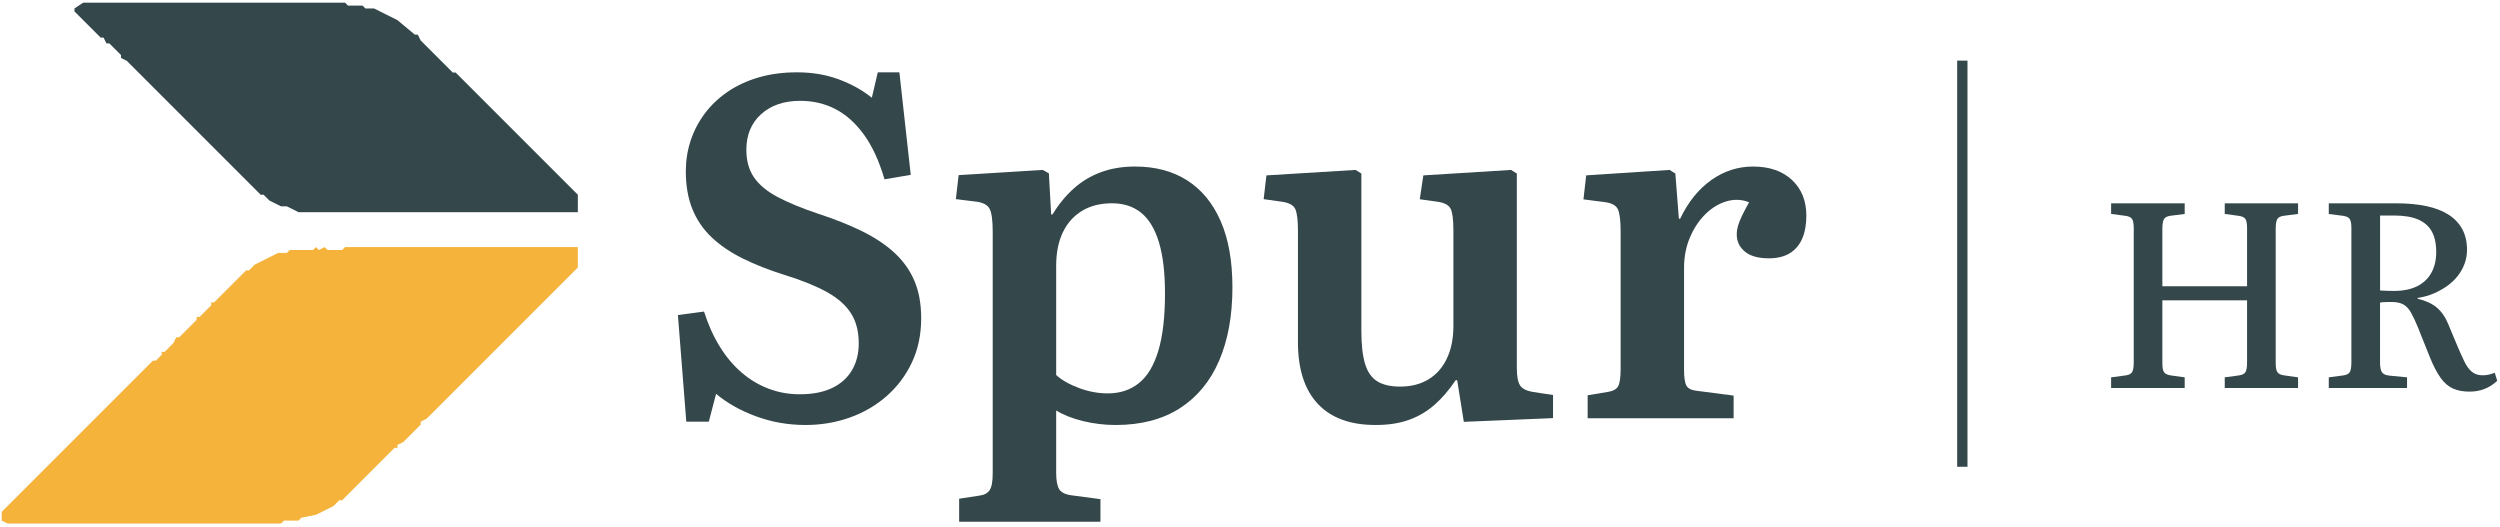
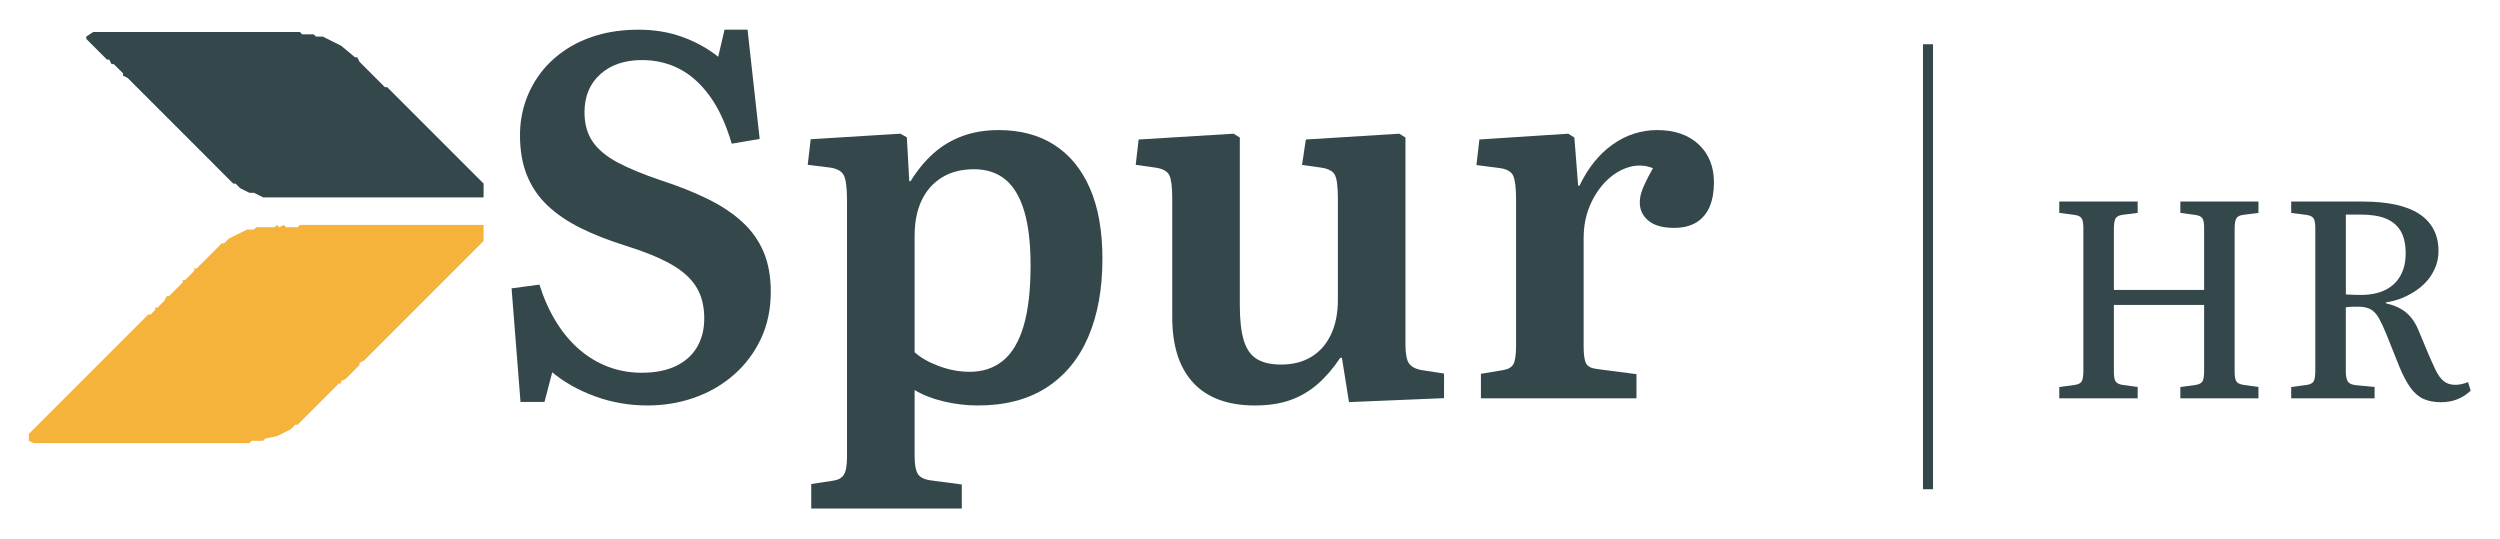
- <svg xmlns="http://www.w3.org/2000/svg" viewBox="29 14 412.4 86.8" role="img" aria-label="Spur HR">
+ <svg xmlns="http://www.w3.org/2000/svg" width="522.5" height="112.5" viewBox="23.250 7.750 522.500 112.500" role="img" aria-label="Spur HR logo, Literata, Storm Slate division label">
  <g transform="translate(0 1) scale(0.48)">
    <path d="M86 30 L86 31 L95 40 L96 40 L97 42 L98 42 L102 46 L102 47 L104 48 L150 94 L151 94 L153 96 L157 98 L159 98 L163 100 L259 100 L259 94 L217 52 L216 52 L205 41 L204 39 L203 39 L197 34 L189 30 L186 30 L185 29 L180 29 L179 28 L89 28 Z" fill="#34474B" />
    <path d="M259 112 L179 112 L178 113 L173 113 L172 112 L170 113 L169 112 L168 113 L160 113 L159 114 L156 114 L148 118 L146 120 L145 120 L134 131 L133 131 L133 132 L129 136 L128 136 L128 137 L122 143 L121 143 L120 145 L117 148 L116 148 L116 149 L114 151 L113 151 L61 203 L61 206 L63 207 L157 207 L158 206 L163 206 L164 205 L169 204 L175 201 L177 199 L178 199 L196 181 L197 181 L197 180 L199 179 L205 173 L205 172 L207 171 L259 119 Z" fill="#F5B33B" />
  </g>
-   <path d="M314.892 -14Q261.008 -14 212.2 3.844Q163.393 21.688 128.146 51.008L112.975 -7.091H65.968L48.452 215.522L103.008 222.855Q115.957 182.037 135.82 149.851Q155.683 117.665 181.443 95.524Q207.202 73.384 237.957 61.757Q268.712 50.13 302.939 50.13Q342.866 50.13 370.235 63.139Q397.604 76.148 411.83 100.223Q426.055 124.297 426.055 156.608Q426.055 193.474 410.058 218.911Q394.06 244.347 359.843 263.411Q325.626 282.474 270.938 299.394Q221.641 314.91 183.475 333.886Q145.309 352.861 118.891 377.885Q92.473 402.909 78.714 436.773Q64.954 470.637 64.954 515.705Q64.954 548.939 74.897 579.321Q84.841 609.702 103.958 635.584Q123.076 661.466 151.273 681.053Q179.471 700.639 216.195 711.517Q252.919 722.395 297.268 722.395Q344.439 722.395 383.848 707.904Q423.258 693.413 453.393 669.349L465.806 722.395H510.916L534.651 508.286L479.887 498.989Q462.799 556.97 436.432 592.936Q410.064 628.901 376.907 645.884Q343.75 662.867 304 662.867Q253.042 662.867 222.205 635.024Q191.367 607.182 191.367 560.576Q191.367 526.134 207.527 502.787Q223.686 479.44 256.932 461.894Q290.177 444.349 341.013 427.229Q392.702 410.461 433.026 390.597Q473.35 370.733 500.728 345.499Q528.106 320.266 542.267 287.056Q556.429 253.846 556.429 208.966Q556.429 157.598 537.011 116.487Q517.594 75.375 483.862 45.965Q450.131 16.556 406.645 1.278Q363.16 -14 314.892 -14Z" transform="translate(137 83) scale(0.079 -0.079)" fill="#34474B" />
-   <path d="M31.72 -216V-167.921L74.124 -161.464Q89.04 -159.548 95.418 -150.03Q101.797 -140.512 101.797 -114.564V389.382Q101.797 426.194 94.937 438.072Q88.076 449.95 66.353 452.475L24.817 457.615L30.642 507.751L206.331 518.587L219.061 511.535L223.814 425.606H226.45Q246.671 458.242 271.597 480.327Q296.524 502.411 328.286 514.045Q360.048 525.679 398.973 525.679Q462.521 525.679 507.808 496.811Q553.095 467.942 577.717 411.868Q602.339 355.795 602.339 273.232Q602.339 185.027 574.645 120.469Q546.951 55.911 492.538 20.956Q438.124 -14 358.401 -14Q324.12 -14 290.799 -5.942Q257.479 2.116 234.311 16.264V-113.616Q234.311 -138.028 240.699 -148.242Q247.088 -158.456 267.211 -160.96L326.76 -168.857V-216ZM342.027 51.97Q380.676 51.97 407.366 73.641Q434.056 95.313 447.794 141.487Q461.532 187.662 461.532 260.432Q461.532 326.056 448.814 367.767Q436.096 409.477 411.647 429.207Q387.197 448.937 350.897 448.937Q314.392 448.937 288.3 433.132Q262.207 417.328 248.259 388.328Q234.311 359.327 234.311 318.175V90.316Q252.031 74.245 282.099 63.107Q312.168 51.97 342.027 51.97Z" transform="translate(184.716 83) scale(0.079 -0.079)" fill="#34474B" />
-   <path d="M257.285 -14Q177.833 -14 136.495 30.31Q95.157 74.62 95.157 158.883V391.706Q95.157 424.726 89.59 436.88Q84.022 449.034 61.709 452.194L23.568 457.559L29.309 507.191L215.503 518.587L227.588 511.031V182.517Q227.588 139.258 235.304 113.69Q243.02 88.123 260.828 77.147Q278.636 66.171 308.309 66.171Q342.974 66.171 367.856 81.333Q392.738 96.495 406.252 125.075Q419.766 153.655 419.766 192.92V391.754Q419.766 425.927 414.036 437.48Q408.306 449.034 386.438 452.194L349.521 457.343L356.99 507.191L540.112 518.587L552.197 511.031V105.56Q552.197 79.064 558.805 68.868Q565.413 58.672 584.317 55.232L627.849 48.559L627.765 0.336L441.527 -7.404L427.659 79.471H424.507Q403.778 48.612 380.158 27.956Q356.538 7.3 326.836 -3.35Q297.134 -14 257.285 -14Z" transform="translate(235.592 83) scale(0.079 -0.079)" fill="#34474B" />
-   <path d="M45.078 0V48.079L88.41 55.256Q104.242 57.892 109.092 67.622Q113.942 77.352 113.942 103.268V389.886Q113.942 423.65 108.332 436.188Q102.723 448.726 80.206 451.466L36.314 457.111L42.067 507.247L216.281 518.587L228.218 511.031L235.575 416.737H238.316Q263.077 468.888 303.041 497.283Q343.005 525.679 390.449 525.679Q441.781 525.679 471.765 497.625Q501.749 469.571 501.749 423.083Q501.749 395.262 493.141 375.265Q484.533 355.269 467.14 344.643Q449.748 334.018 423.645 334.018Q390.189 334.018 373.315 348.135Q356.441 362.253 356.441 383.545Q356.441 392.608 358.967 401.596Q361.492 410.583 367.277 422.64Q373.062 434.697 382.168 451.031Q359.621 460.064 335.666 453.23Q311.711 446.396 291.573 426.828Q271.436 407.26 258.904 378.184Q246.373 349.108 246.373 313.75V101.52Q246.373 77.584 251.155 68.428Q255.937 59.272 273.089 57.356L349.91 47.379V0Z" transform="translate(287.337 83) scale(0.079 -0.079)" fill="#34474B" />
-   <path d="M352.706 24 V91" stroke="#34474B" stroke-width="1.7" />
-   <path d="M59.171 0V40.805L114.907 48.188Q133.849 50.943 139.878 61.037Q145.907 71.13 145.907 99.3V613.497Q145.907 638.67 139.407 648.416Q132.907 658.162 112.84 660.603L59.171 667.591V708.395H341.404V667.591L285.803 660.487Q268.26 657.989 262.009 647.81Q255.758 637.63 255.758 609.51V390.209H580.71V613.555Q580.71 638.465 574.362 648.227Q568.013 657.989 547.71 660.487L495.064 667.591V708.395H776.32V667.591L721.562 660.603Q702.62 658.162 696.591 647.776Q690.562 637.39 690.562 609.625V95.3Q690.562 70.185 697.035 60.604Q703.508 51.023 723.562 48.188L776.32 40.805V0H495.064V40.805L549.71 48.188Q568.653 50.966 574.682 61.048Q580.71 71.13 580.71 99.3V336.309H255.758V95.3Q255.758 69.993 262.281 60.508Q268.803 51.023 287.803 48.188L341.404 40.805V0Z" transform="translate(374.706 78) scale(0.043 -0.043)" fill="#34474B" />
-   <path d="M598.858 -14Q561.718 -14 535.382 -2.057Q509.047 9.886 488.637 38.169Q468.227 66.452 448.167 114.978L401.837 230.874Q387.082 266.819 375.042 288.366Q363.002 309.914 346.079 319.919Q329.156 329.924 298.75 329.924Q286.425 329.924 275.876 329.582Q265.327 329.239 255.816 327.599V97.485Q255.816 71.911 263.087 60.604Q270.359 49.298 292.781 47.268L359.438 40.805V0H59.171V40.805L114.907 48.188Q133.907 50.943 139.907 61.037Q145.907 71.13 145.907 99.357V613.612Q145.907 638.497 139.435 648.301Q132.964 658.105 112.782 660.603L59.171 667.591V708.395H318.234Q383.681 708.395 434.413 697.473Q485.144 686.55 519.306 664.459Q553.468 642.367 571.477 608.838Q589.485 575.31 589.485 530.075Q589.485 501.86 580.094 476.51Q570.702 451.16 553.696 429.551Q536.689 407.943 512.821 390.958Q488.952 373.973 460.54 362.045Q432.129 350.118 399.991 345.393V342.277Q445.627 331.655 473.339 308.605Q501.051 285.556 517.781 244.24L552.817 160.413Q567.137 126.982 579.197 101.789Q591.257 76.595 607.511 62.609Q623.765 48.622 649.748 48.622Q660.519 48.622 671.236 50.822Q681.952 53.023 695.972 58.375L705.336 27.567Q683.93 7.225 657.456 -3.388Q630.981 -14 598.858 -14ZM309.328 372.306Q361.335 372.306 397.27 389.846Q433.204 407.387 452.269 441.104Q471.333 474.821 471.333 521.513Q471.333 570.796 453.878 601.311Q436.423 631.827 400.971 646.701Q365.519 661.575 309.648 661.575H255.989V373.968Q273.914 372.968 286.803 372.637Q299.692 372.306 309.328 372.306Z" transform="translate(410.611 78) scale(0.043 -0.043)" fill="#34474B" />
+   <path d="M314.892 -14Q261.008 -14 212.2 3.844Q163.393 21.688 128.146 51.008L112.975 -7.091H65.968L48.452 215.522L103.008 222.855Q115.957 182.037 135.82 149.851Q155.683 117.665 181.443 95.524Q207.202 73.384 237.957 61.757Q268.712 50.13 302.939 50.13Q342.866 50.13 370.235 63.139Q397.604 76.148 411.83 100.223Q426.055 124.297 426.055 156.608Q426.055 193.474 410.058 218.911Q394.06 244.347 359.843 263.411Q325.626 282.474 270.938 299.394Q221.641 314.91 183.475 333.886Q145.309 352.861 118.891 377.885Q92.473 402.909 78.714 436.773Q64.954 470.637 64.954 515.705Q64.954 548.939 74.897 579.321Q84.841 609.702 103.958 635.584Q123.076 661.466 151.273 681.053Q179.471 700.639 216.195 711.517Q252.919 722.395 297.268 722.395Q344.439 722.395 383.848 707.904Q423.258 693.413 453.393 669.349L465.806 722.395H510.916L534.651 508.286L479.887 498.989Q462.799 556.97 436.432 592.936Q410.064 628.901 376.907 645.884Q343.75 662.867 304 662.867Q253.042 662.867 222.205 635.024Q191.367 607.182 191.367 560.576Q191.367 526.134 207.527 502.787Q223.686 479.44 256.932 461.894Q290.177 444.349 341.013 427.229Q392.702 410.461 433.026 390.597Q473.35 370.733 500.728 345.499Q528.106 320.266 542.267 287.056Q556.429 253.846 556.429 208.966Q556.429 157.598 537.011 116.487Q517.594 75.375 483.862 45.965Q450.131 16.556 406.645 1.278Q363.16 -14 314.892 -14Z" transform="translate(125 91) scale(1.35) translate(-137 -83) translate(137 83) scale(0.079 -0.079)" fill="#34474B" />
+   <path d="M31.72 -216V-167.921L74.124 -161.464Q89.04 -159.548 95.418 -150.03Q101.797 -140.512 101.797 -114.564V389.382Q101.797 426.194 94.937 438.072Q88.076 449.95 66.353 452.475L24.817 457.615L30.642 507.751L206.331 518.587L219.061 511.535L223.814 425.606H226.45Q246.671 458.242 271.597 480.327Q296.524 502.411 328.286 514.045Q360.048 525.679 398.973 525.679Q462.521 525.679 507.808 496.811Q553.095 467.942 577.717 411.868Q602.339 355.795 602.339 273.232Q602.339 185.027 574.645 120.469Q546.951 55.911 492.538 20.956Q438.124 -14 358.401 -14Q324.12 -14 290.799 -5.942Q257.479 2.116 234.311 16.264V-113.616Q234.311 -138.028 240.699 -148.242Q247.088 -158.456 267.211 -160.96L326.76 -168.857V-216ZM342.027 51.97Q380.676 51.97 407.366 73.641Q434.056 95.313 447.794 141.487Q461.532 187.662 461.532 260.432Q461.532 326.056 448.814 367.767Q436.096 409.477 411.647 429.207Q387.197 448.937 350.897 448.937Q314.392 448.937 288.3 433.132Q262.207 417.328 248.259 388.328Q234.311 359.327 234.311 318.175V90.316Q252.031 74.245 282.099 63.107Q312.168 51.97 342.027 51.97Z" transform="translate(125 91) scale(1.35) translate(-137 -83) translate(184.716 83) scale(0.079 -0.079)" fill="#34474B" />
+   <path d="M257.285 -14Q177.833 -14 136.495 30.31Q95.157 74.62 95.157 158.883V391.706Q95.157 424.726 89.59 436.88Q84.022 449.034 61.709 452.194L23.568 457.559L29.309 507.191L215.503 518.587L227.588 511.031V182.517Q227.588 139.258 235.304 113.69Q243.02 88.123 260.828 77.147Q278.636 66.171 308.309 66.171Q342.974 66.171 367.856 81.333Q392.738 96.495 406.252 125.075Q419.766 153.655 419.766 192.92V391.754Q419.766 425.927 414.036 437.48Q408.306 449.034 386.438 452.194L349.521 457.343L356.99 507.191L540.112 518.587L552.197 511.031V105.56Q552.197 79.064 558.805 68.868Q565.413 58.672 584.317 55.232L627.849 48.559L627.765 0.336L441.527 -7.404L427.659 79.471H424.507Q403.778 48.612 380.158 27.956Q356.538 7.3 326.836 -3.35Q297.134 -14 257.285 -14Z" transform="translate(125 91) scale(1.35) translate(-137 -83) translate(235.592 83) scale(0.079 -0.079)" fill="#34474B" />
+   <path d="M45.078 0V48.079L88.41 55.256Q104.242 57.892 109.092 67.622Q113.942 77.352 113.942 103.268V389.886Q113.942 423.65 108.332 436.188Q102.723 448.726 80.206 451.466L36.314 457.111L42.067 507.247L216.281 518.587L228.218 511.031L235.575 416.737H238.316Q263.077 468.888 303.041 497.283Q343.005 525.679 390.449 525.679Q441.781 525.679 471.765 497.625Q501.749 469.571 501.749 423.083Q501.749 395.262 493.141 375.265Q484.533 355.269 467.14 344.643Q449.748 334.018 423.645 334.018Q390.189 334.018 373.315 348.135Q356.441 362.253 356.441 383.545Q356.441 392.608 358.967 401.596Q361.492 410.583 367.277 422.64Q373.062 434.697 382.168 451.031Q359.621 460.064 335.666 453.23Q311.711 446.396 291.573 426.828Q271.436 407.26 258.904 378.184Q246.373 349.108 246.373 313.75V101.52Q246.373 77.584 251.155 68.428Q255.937 59.272 273.089 57.356L349.91 47.379V0Z" transform="translate(125 91) scale(1.35) translate(-137 -83) translate(287.337 83) scale(0.079 -0.079)" fill="#34474B" />
+   <path d="M426.203 17 V110" stroke="#34474B" stroke-width="2.1" />
+   <path d="M59.171 0V40.805L114.907 48.188Q133.849 50.943 139.878 61.037Q145.907 71.13 145.907 99.3V613.497Q145.907 638.67 139.407 648.416Q132.907 658.162 112.84 660.603L59.171 667.591V708.395H341.404V667.591L285.803 660.487Q268.26 657.989 262.009 647.81Q255.758 637.63 255.758 609.51V390.209H580.71V613.555Q580.71 638.465 574.362 648.227Q568.013 657.989 547.71 660.487L495.064 667.591V708.395H776.32V667.591L721.562 660.603Q702.62 658.162 696.591 647.776Q690.562 637.39 690.562 609.625V95.3Q690.562 70.185 697.035 60.604Q703.508 51.023 723.562 48.188L776.32 40.805V0H495.064V40.805L549.71 48.188Q568.653 50.966 574.682 61.048Q580.71 71.13 580.71 99.3V336.309H255.758V95.3Q255.758 69.993 262.281 60.508Q268.803 51.023 287.803 48.188L341.404 40.805V0Z" transform="translate(-55.650 91) scale(1.35) translate(0 -78) translate(374.706 78) scale(0.043 -0.043)" fill="#34474B" />
+   <path d="M598.858 -14Q561.718 -14 535.382 -2.057Q509.047 9.886 488.637 38.169Q468.227 66.452 448.167 114.978L401.837 230.874Q387.082 266.819 375.042 288.366Q363.002 309.914 346.079 319.919Q329.156 329.924 298.75 329.924Q286.425 329.924 275.876 329.582Q265.327 329.239 255.816 327.599V97.485Q255.816 71.911 263.087 60.604Q270.359 49.298 292.781 47.268L359.438 40.805V0H59.171V40.805L114.907 48.188Q133.907 50.943 139.907 61.037Q145.907 71.13 145.907 99.357V613.612Q145.907 638.497 139.435 648.301Q132.964 658.105 112.782 660.603L59.171 667.591V708.395H318.234Q383.681 708.395 434.413 697.473Q485.144 686.55 519.306 664.459Q553.468 642.367 571.477 608.838Q589.485 575.31 589.485 530.075Q589.485 501.86 580.094 476.51Q570.702 451.16 553.696 429.551Q536.689 407.943 512.821 390.958Q488.952 373.973 460.54 362.045Q432.129 350.118 399.991 345.393V342.277Q445.627 331.655 473.339 308.605Q501.051 285.556 517.781 244.24L552.817 160.413Q567.137 126.982 579.197 101.789Q591.257 76.595 607.511 62.609Q623.765 48.622 649.748 48.622Q660.519 48.622 671.236 50.822Q681.952 53.023 695.972 58.375L705.336 27.567Q683.93 7.225 657.456 -3.388Q630.981 -14 598.858 -14ZM309.328 372.306Q361.335 372.306 397.27 389.846Q433.204 407.387 452.269 441.104Q471.333 474.821 471.333 521.513Q471.333 570.796 453.878 601.311Q436.423 631.827 400.971 646.701Q365.519 661.575 309.648 661.575H255.989V373.968Q273.914 372.968 286.803 372.637Q299.692 372.306 309.328 372.306Z" transform="translate(-55.650 91) scale(1.35) translate(0 -78) translate(410.611 78) scale(0.043 -0.043)" fill="#34474B" />
</svg>
